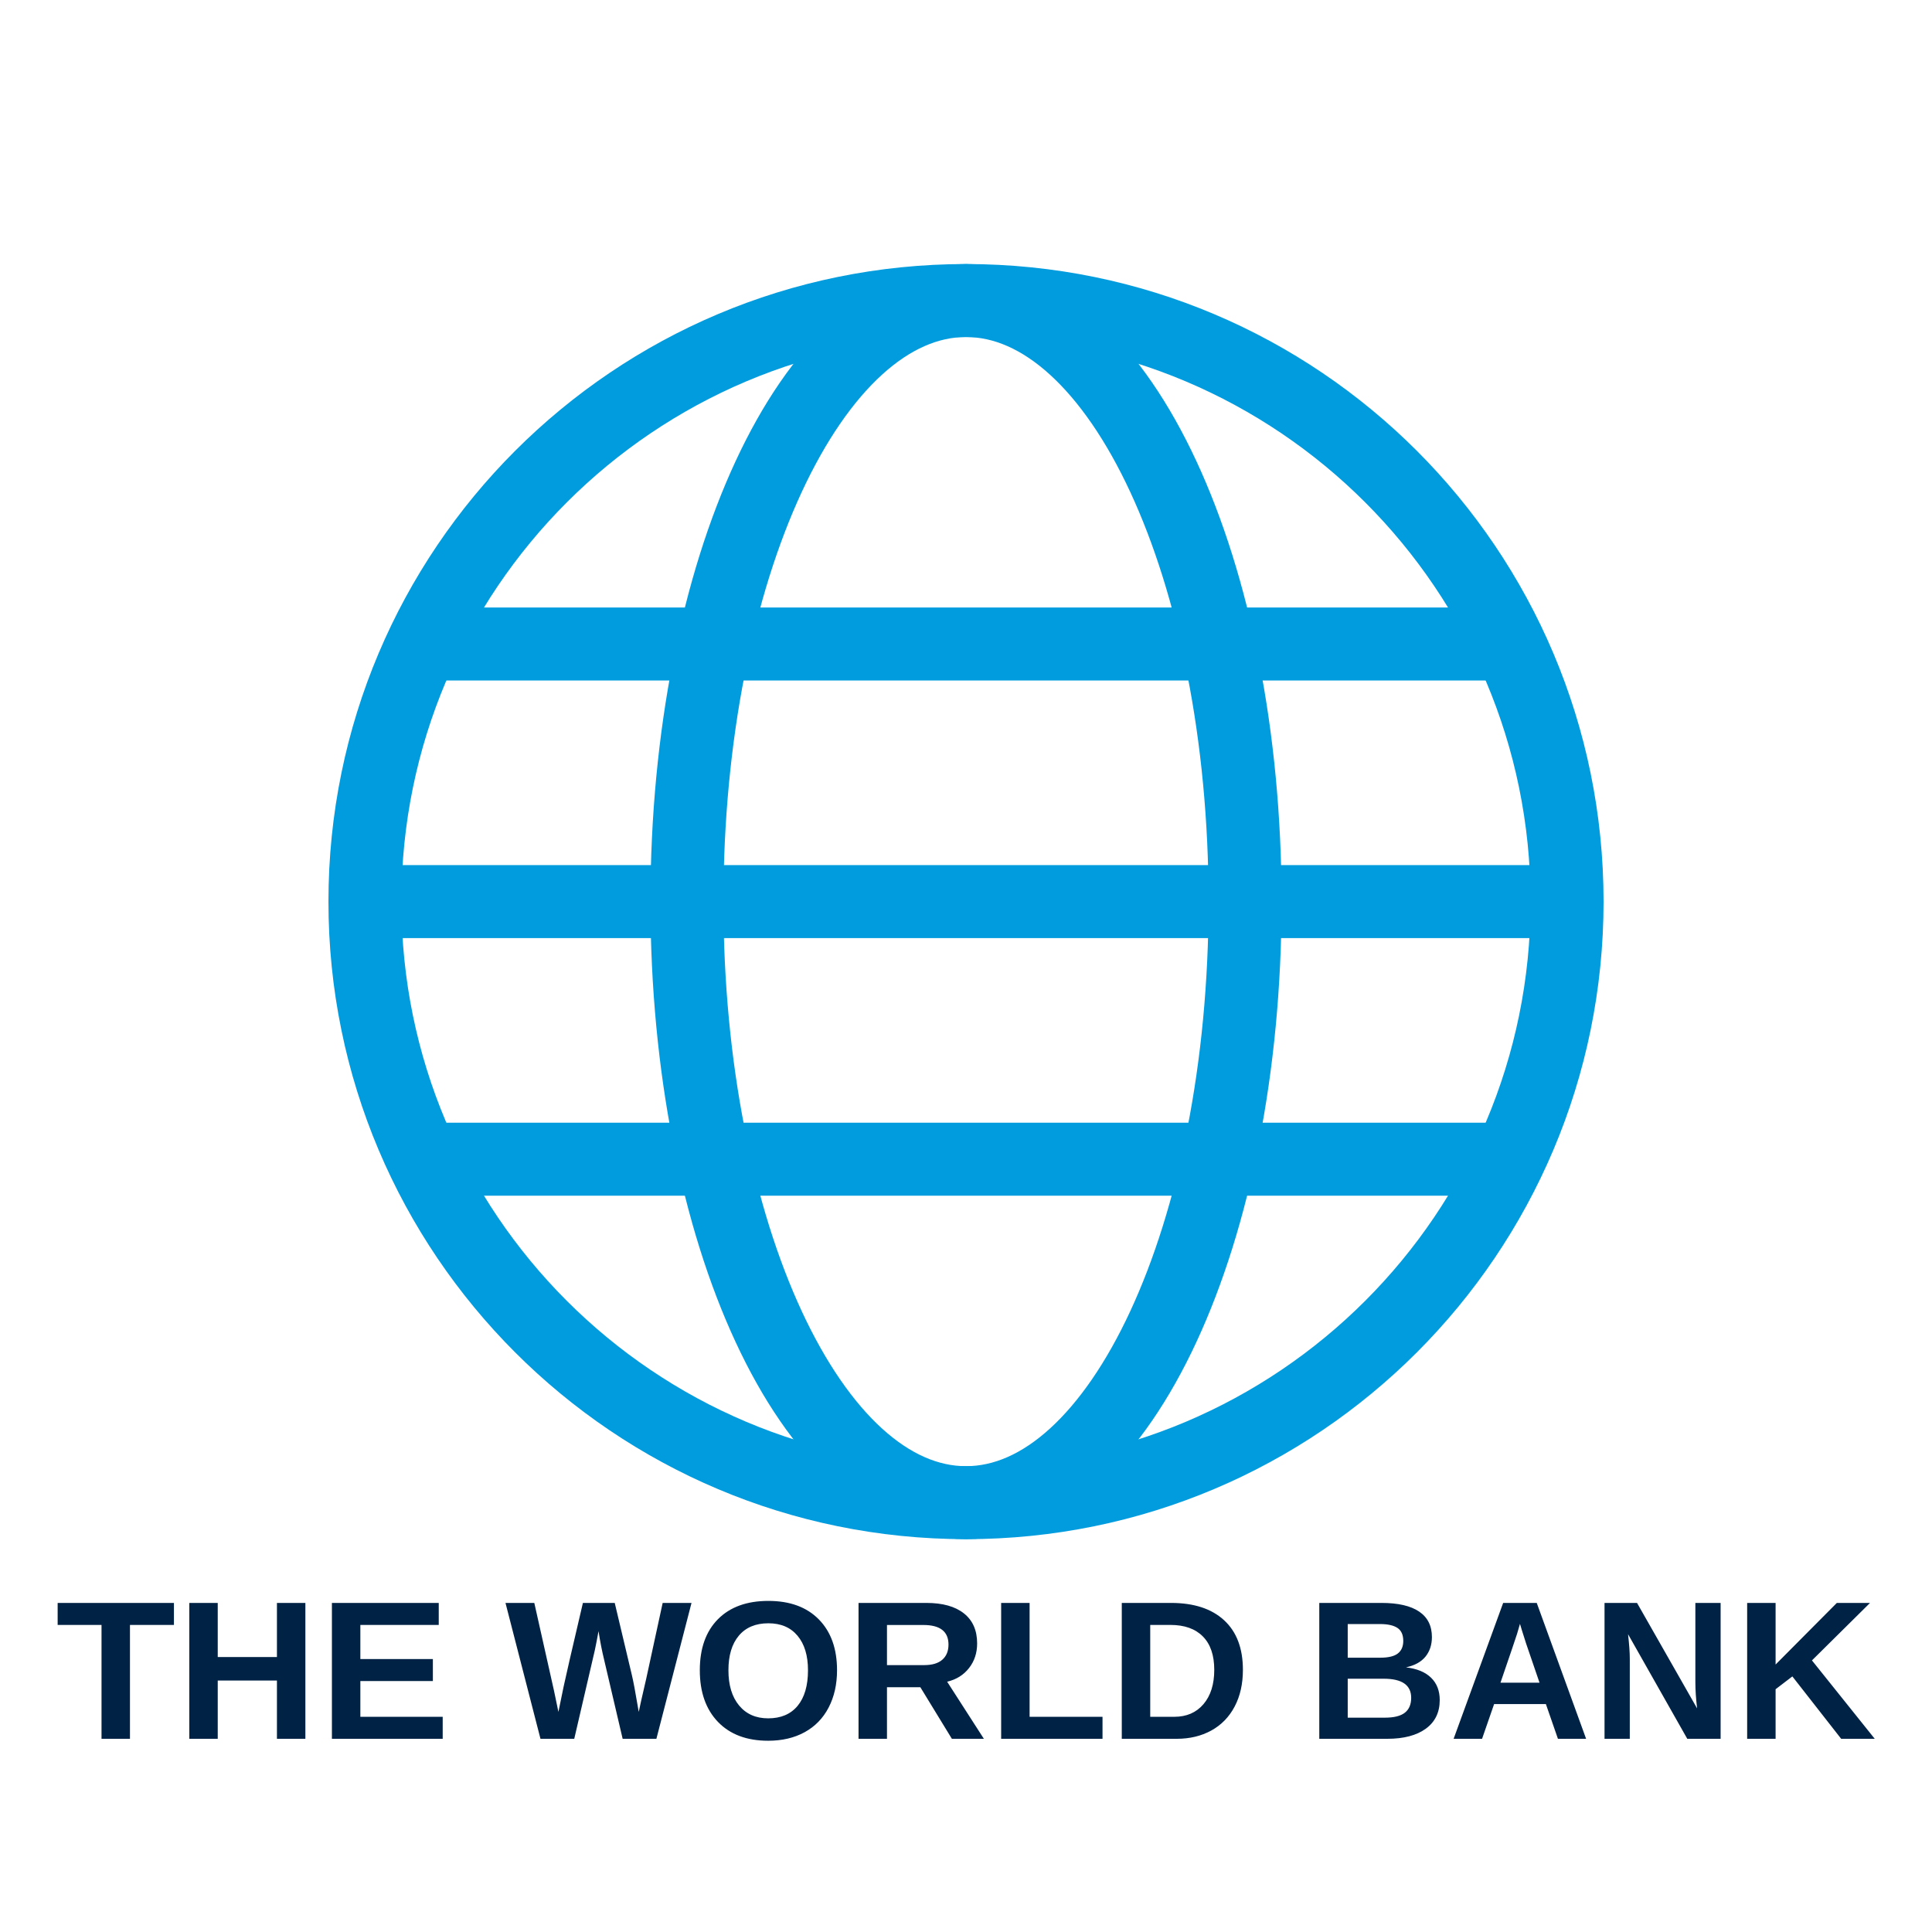
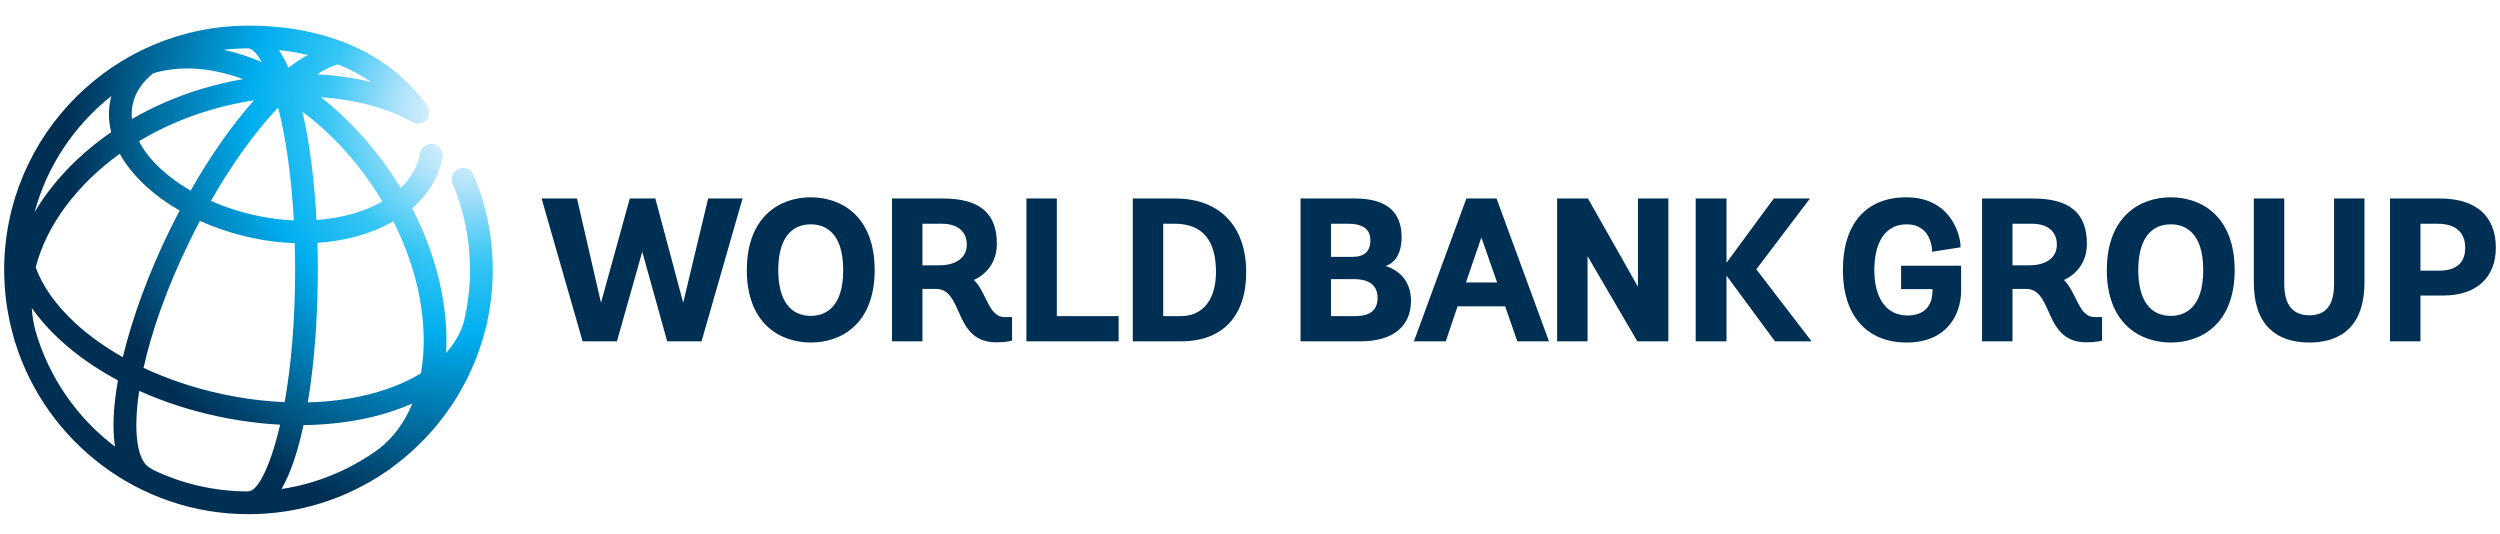
- <svg xmlns="http://www.w3.org/2000/svg" width="900" height="900" viewBox="0 0 900 900" version="1.1">
-   <g fill="none" stroke="#009CDE" stroke-width="34">
-     <circle cx="450" cy="420" r="280" />
-     <ellipse cx="450" cy="420" rx="130" ry="280" />
-     <line x1="190" y1="300" x2="710" y2="300" />
-     <line x1="170" y1="420" x2="730" y2="420" />
-     <line x1="190" y1="540" x2="710" y2="540" />
+ <svg xmlns="http://www.w3.org/2000/svg" xmlns:xlink="http://www.w3.org/1999/xlink" version="1.1" id="Layer_1" x="0px" y="0px" width="300px" height="64px" viewBox="0 0 300 64" enable-background="new 0 0 300 64" xml:space="preserve">
+   <g>
+     <g>
+       <defs>
+         <path id="SVGID_1_" d="M36.423,51.015c3.852-0.047,7.504-0.609,10.737-1.697c0.814-0.272,1.589-0.576,2.326-0.905     c-0.898,2.198-2.222,4.029-3.942,5.393c-3.398,2.503-7.409,4.218-11.763,4.876C34.872,56.796,35.75,54.14,36.423,51.015      M18.308,56.354c-0.081-0.066-0.167-0.127-0.264-0.175c-1.516-0.736-2.127-4.113-1.338-9.276c2.909,1.309,6.08,2.344,9.41,3.057     c2.524,0.539,5.039,0.872,7.497,1c-1.206,5.242-2.751,7.991-3.774,7.991c-0.066,0-0.129,0.012-0.191,0.02     C25.588,58.945,21.744,58.011,18.308,56.354 M4.248,39.664c-0.232-0.886-0.378-1.789-0.438-2.706     c0.91,1.295,2.02,2.562,3.341,3.782c1.996,1.844,4.364,3.492,7.002,4.906c-0.539,3.015-0.691,5.746-0.35,7.949     C9.255,50.154,5.851,45.286,4.248,39.664 M38.141,32.342c0-1.064-0.016-2.133-0.046-3.2c3.391-0.225,6.533-1.106,9.104-2.586     c2.38,4.711,3.659,9.68,3.647,14.372c-0.003,1.358-0.119,2.651-0.335,3.871c-1.225,0.75-2.634,1.4-4.221,1.936     c-2.815,0.946-5.988,1.464-9.35,1.552C37.751,43.437,38.141,37.811,38.141,32.342 M26.685,47.295     c-3.377-0.725-6.568-1.797-9.458-3.153c0.948-4.27,2.715-9.441,5.517-15.184c0.406-0.832,0.821-1.649,1.246-2.452     c1.958,0.879,4.088,1.577,6.323,2.054c1.697,0.364,3.394,0.562,5.057,0.619c0.03,1.022,0.044,2.078,0.044,3.164     c0,6.421-0.514,11.751-1.254,15.915C31.721,48.151,29.21,47.832,26.685,47.295 M9.003,38.739     c-2.316-2.141-3.908-4.407-4.72-6.657c0.642-2.523,1.886-5.053,3.718-7.478c1.738-2.301,3.896-4.372,6.376-6.151     c0.714,1.292,1.716,2.553,2.99,3.749c1.212,1.135,2.625,2.164,4.192,3.064c-0.432,0.818-0.854,1.65-1.266,2.495     c-2.419,4.957-4.394,10.275-5.554,15.101C12.589,41.649,10.653,40.266,9.003,38.739 M36.289,13.401     c3.101,2.308,5.942,5.284,8.319,8.767c0.45,0.661,0.875,1.333,1.279,2.009c-2.179,1.259-4.933,2.011-7.905,2.223     C37.73,21.695,37.173,17.168,36.289,13.401 M30.883,25.893c-1.974-0.421-3.85-1.026-5.576-1.785     c2.543-4.45,5.327-8.32,8.071-11.197c0.858,3.374,1.578,7.911,1.88,13.536C33.814,26.388,32.343,26.206,30.883,25.893      M19.232,20.21c-1.129-1.055-1.985-2.156-2.562-3.261c2.556-1.538,5.382-2.79,8.395-3.695c1.791-0.538,3.605-0.938,5.413-1.215     c-2.611,2.926-5.218,6.642-7.606,10.839C21.507,22.088,20.282,21.195,19.232,20.21 M13.367,11.522     c-0.038,0.139-0.078,0.278-0.106,0.422c-0.276,1.286-0.245,2.603,0.081,3.911c-2.934,2.024-5.485,4.417-7.516,7.106     c-0.62,0.818-1.174,1.653-1.675,2.495C5.66,19.873,8.947,15.015,13.367,11.522 M15.926,12.514     c0.302-1.414,1.152-2.679,2.468-3.724c3.183-0.95,6.885-0.722,10.777,0.704c-1.638,0.285-3.275,0.662-4.892,1.149     c-3.008,0.903-5.845,2.136-8.444,3.636C15.776,13.682,15.804,13.09,15.926,12.514 M38.046,8.921     c0.936-0.606,1.797-1.021,2.518-1.193c1.367,0.549,2.723,1.248,4.008,2.132C42.51,9.347,40.316,9.032,38.046,8.921 M33.454,6.002     c1.107,0.123,2.286,0.313,3.499,0.597c-0.76,0.407-1.547,0.918-2.348,1.53C34.249,7.324,33.865,6.614,33.454,6.002 M30.499,7.073     c-1.233-0.473-2.453-0.838-3.654-1.1c0.963-0.107,1.939-0.168,2.931-0.169c0.464,0.006,1.034,0.563,1.631,1.643     C31.105,7.317,30.802,7.189,30.499,7.073 M0.5,32.39c0,2.785,0.4,5.479,1.129,8.035c0.044,0.172,0.085,0.343,0.136,0.515     c0.01,0.033,0.025,0.062,0.038,0.095C5.501,52.99,16.659,61.702,29.814,61.702c6.085,0,11.743-1.863,16.434-5.05     c0.046-0.025,0.093-0.053,0.138-0.08c0.278-0.19,0.548-0.389,0.809-0.598c5.395-3.986,9.377-9.771,11.054-16.466     c0.094-0.308,0.177-0.621,0.245-0.938c0.016-0.074,0.021-0.148,0.025-0.222c0.398-1.926,0.609-3.921,0.609-5.959     c0-3.957-0.774-7.797-2.303-11.41c-0.293-0.693-1.093-1.018-1.786-0.724c-0.694,0.292-1.019,1.093-0.726,1.786     c1.386,3.276,2.088,6.758,2.088,10.349c0,2.199-0.273,4.337-0.78,6.383c-0.402,1.291-1.111,2.486-2.087,3.568     c0.023-0.463,0.04-0.931,0.04-1.407c0.012-5.23-1.436-10.754-4.118-15.947c1.966-1.689,3.22-3.775,3.652-6.11     c0.138-0.74-0.353-1.451-1.093-1.587c-0.74-0.139-1.452,0.352-1.588,1.093c-0.286,1.543-1.086,2.958-2.341,4.163     c-0.39-0.645-0.794-1.284-1.225-1.913c-2.393-3.508-5.237-6.544-8.348-8.965c4.107,0.27,7.904,1.266,10.962,2.974     c0.479,0.273,1.117,0.265,1.564-0.109c0.58-0.48,0.656-1.342,0.174-1.922c-4.393-6.146-11.99-9.533-21.398-9.533     C13.651,3.076,0.5,16.227,0.5,32.39" />
+       </defs>
+       <clipPath id="SVGID_2_">
+         <use xlink:href="#SVGID_1_" overflow="visible" />
+       </clipPath>
+       <radialGradient id="SVGID_3_" cx="-154.209" cy="424.397" r="0.8" gradientTransform="matrix(60.7425 0 0 -60.7427 9423.594 25793)" gradientUnits="userSpaceOnUse">
+         <stop offset="0" style="stop-color:#FFFFFF" />
+         <stop offset="0.06" style="stop-color:#E7F6FD" />
+         <stop offset="0.183" style="stop-color:#AFE2FA" />
+         <stop offset="0.359" style="stop-color:#37C6F4" />
+         <stop offset="0.544" style="stop-color:#00AEEF" />
+         <stop offset="1" style="stop-color:#002F54" />
+       </radialGradient>
+       <rect x="0.5" y="3.076" clip-path="url(#SVGID_2_)" fill="url(#SVGID_3_)" width="58.627" height="58.626" />
+     </g>
+     <path fill="#002F54" d="M292.778,23.819c4.334,0,6.722,2.097,6.722,5.905c0,3.594-2.352,5.738-6.289,5.738h-2.758v5.496h-3.652   v-17.14H292.778z M290.453,32.483h2.182c2.116,0,3.189-0.927,3.189-2.758c0-1.855-1.175-2.877-3.309-2.877h-2.062V32.483z    M280.082,34.093c0,2.518-0.965,3.741-2.949,3.741c-2.007,0-3.021-1.259-3.021-3.741V23.819h-3.652v10.032   c-0.012,2.453,0.601,4.315,1.818,5.538c1.131,1.137,2.765,1.713,4.855,1.713c3.012,0,6.601-1.258,6.601-7.249V23.819h-3.651V34.093   z M260.502,23.676c3.702,0,7.657,2.294,7.657,8.737c0,6.406-3.955,8.689-7.657,8.689c-3.713,0-7.682-2.283-7.682-8.689   C252.82,25.97,256.789,23.676,260.502,23.676 M260.502,37.906c1.452,0,3.886-0.712,3.886-5.493c0-4.781-2.434-5.494-3.886-5.494   c-2.521,0-3.909,1.951-3.909,5.494S257.98,37.906,260.502,37.906 M249.054,35.763c0.604,1.227,1.124,2.288,2.329,2.288h0.867v2.82   l-0.125,0.033c-0.026,0.008-0.66,0.175-1.772,0.175c-2.884,0-3.768-1.985-4.549-3.735c-0.64-1.435-1.193-2.673-2.7-2.673h-1.605   v6.288h-3.651v-17.14h6.073c4.439,0,6.507,1.731,6.507,5.448c0,2.301-1.381,3.72-2.759,4.329   C248.276,34.185,248.67,34.984,249.054,35.763 M241.498,31.836h2.038c2.027,0,3.286-0.947,3.286-2.47   c0-1.601-1.101-2.518-3.021-2.518h-2.303V31.836z M228.129,34.694h3.769v0.19c0,1.112-0.394,2.973-3.022,2.973   c-2.479,0-3.957-2.036-3.957-5.444c0-3.491,1.416-5.494,3.884-5.494c2.938,0,3.044,2.971,3.046,3.099l0.006,0.193l3.406-0.531   v-0.146c0-1.237-1.102-5.857-6.505-5.857c-4.837,0-7.61,3.184-7.61,8.737c0,5.44,2.863,8.689,7.657,8.689   c4.82,0,6.531-3.361,6.531-6.24v-2.978h-7.204V34.694z M217.196,23.819h-4.34l-5.673,7.715v-7.715h-3.699v17.14h3.699v-7.886   l5.815,7.886h4.391l-6.634-8.643L217.196,23.819z M196.551,34.406l-5.995-10.587h-3.701v17.14h3.652V30.736l5.972,10.223h3.723   v-17.14h-3.65V34.406z M179.627,23.931l6.25,17.028h-3.796l-1.464-4.199h-5.709l-1.416,4.199h-3.822l6.293-17.14h3.622   L179.627,23.931z M177.764,28.493l-1.852,5.405h3.745L177.764,28.493z M166.278,31.925c1.318,0.379,3.04,1.583,3.04,4.159   c0,3.098-2.197,4.875-6.026,4.875h-7.226v-17.14h6.53c3.711,0,5.595,1.551,5.595,4.609   C168.191,30.796,167.112,31.632,166.278,31.925 M162.212,30.828c1.522,0,2.231-0.64,2.231-2.015c0-1.304-0.904-1.965-2.687-1.965   h-2.038v3.98H162.212z M159.719,37.932h2.854c1.866,0,2.733-0.703,2.733-2.205c0-1.844-1.524-2.231-2.806-2.231h-2.781V37.932z    M141.023,23.819c5.335,0,8.521,3.311,8.521,8.858c0,5.262-2.843,8.281-7.801,8.281h-5.811v-17.14H141.023z M139.584,37.932h2.135   c2.628,0,4.198-1.983,4.198-5.303c0-3.836-1.664-5.781-4.943-5.781h-1.39V37.932z M126.819,23.819h-3.652v17.14h11.067v-3.027   h-7.415V23.819z M118.247,35.763c0.604,1.227,1.125,2.288,2.332,2.288h0.866v2.82l-0.126,0.033   c-0.026,0.008-0.658,0.175-1.771,0.175c-2.883,0-3.769-1.985-4.549-3.735c-0.64-1.435-1.193-2.673-2.699-2.673h-1.607v6.288h-3.651   v-17.14h6.074c4.438,0,6.506,1.731,6.506,5.448c0,2.301-1.38,3.72-2.758,4.329C117.472,34.185,117.866,34.984,118.247,35.763    M110.692,31.836h2.039c2.026,0,3.285-0.947,3.285-2.47c0-1.601-1.102-2.518-3.022-2.518h-2.302V31.836z M97.3,23.676   c3.703,0,7.659,2.294,7.659,8.737c0,6.406-3.956,8.689-7.659,8.689c-3.713,0-7.68-2.283-7.68-8.689   C89.62,25.97,93.587,23.676,97.3,23.676 M97.3,37.906c1.452,0,3.886-0.712,3.886-5.493c0-4.781-2.434-5.494-3.886-5.494   c-2.521,0-3.909,1.951-3.909,5.494S94.779,37.906,97.3,37.906 M84.977,23.819h4.128l-4.921,17.14h-4.122L77.071,30.21   l-3.039,10.749h-4.12l-4.922-17.14h4.25l2.879,12.509l3.456-12.509h3.068l3.34,12.509L84.977,23.819z" />
  </g>
-   <text x="450" y="810" text-anchor="middle" font-family="Arial, Helvetica, sans-serif" font-weight="bold" font-size="92" fill="#002244">THE WORLD BANK</text>
</svg>
